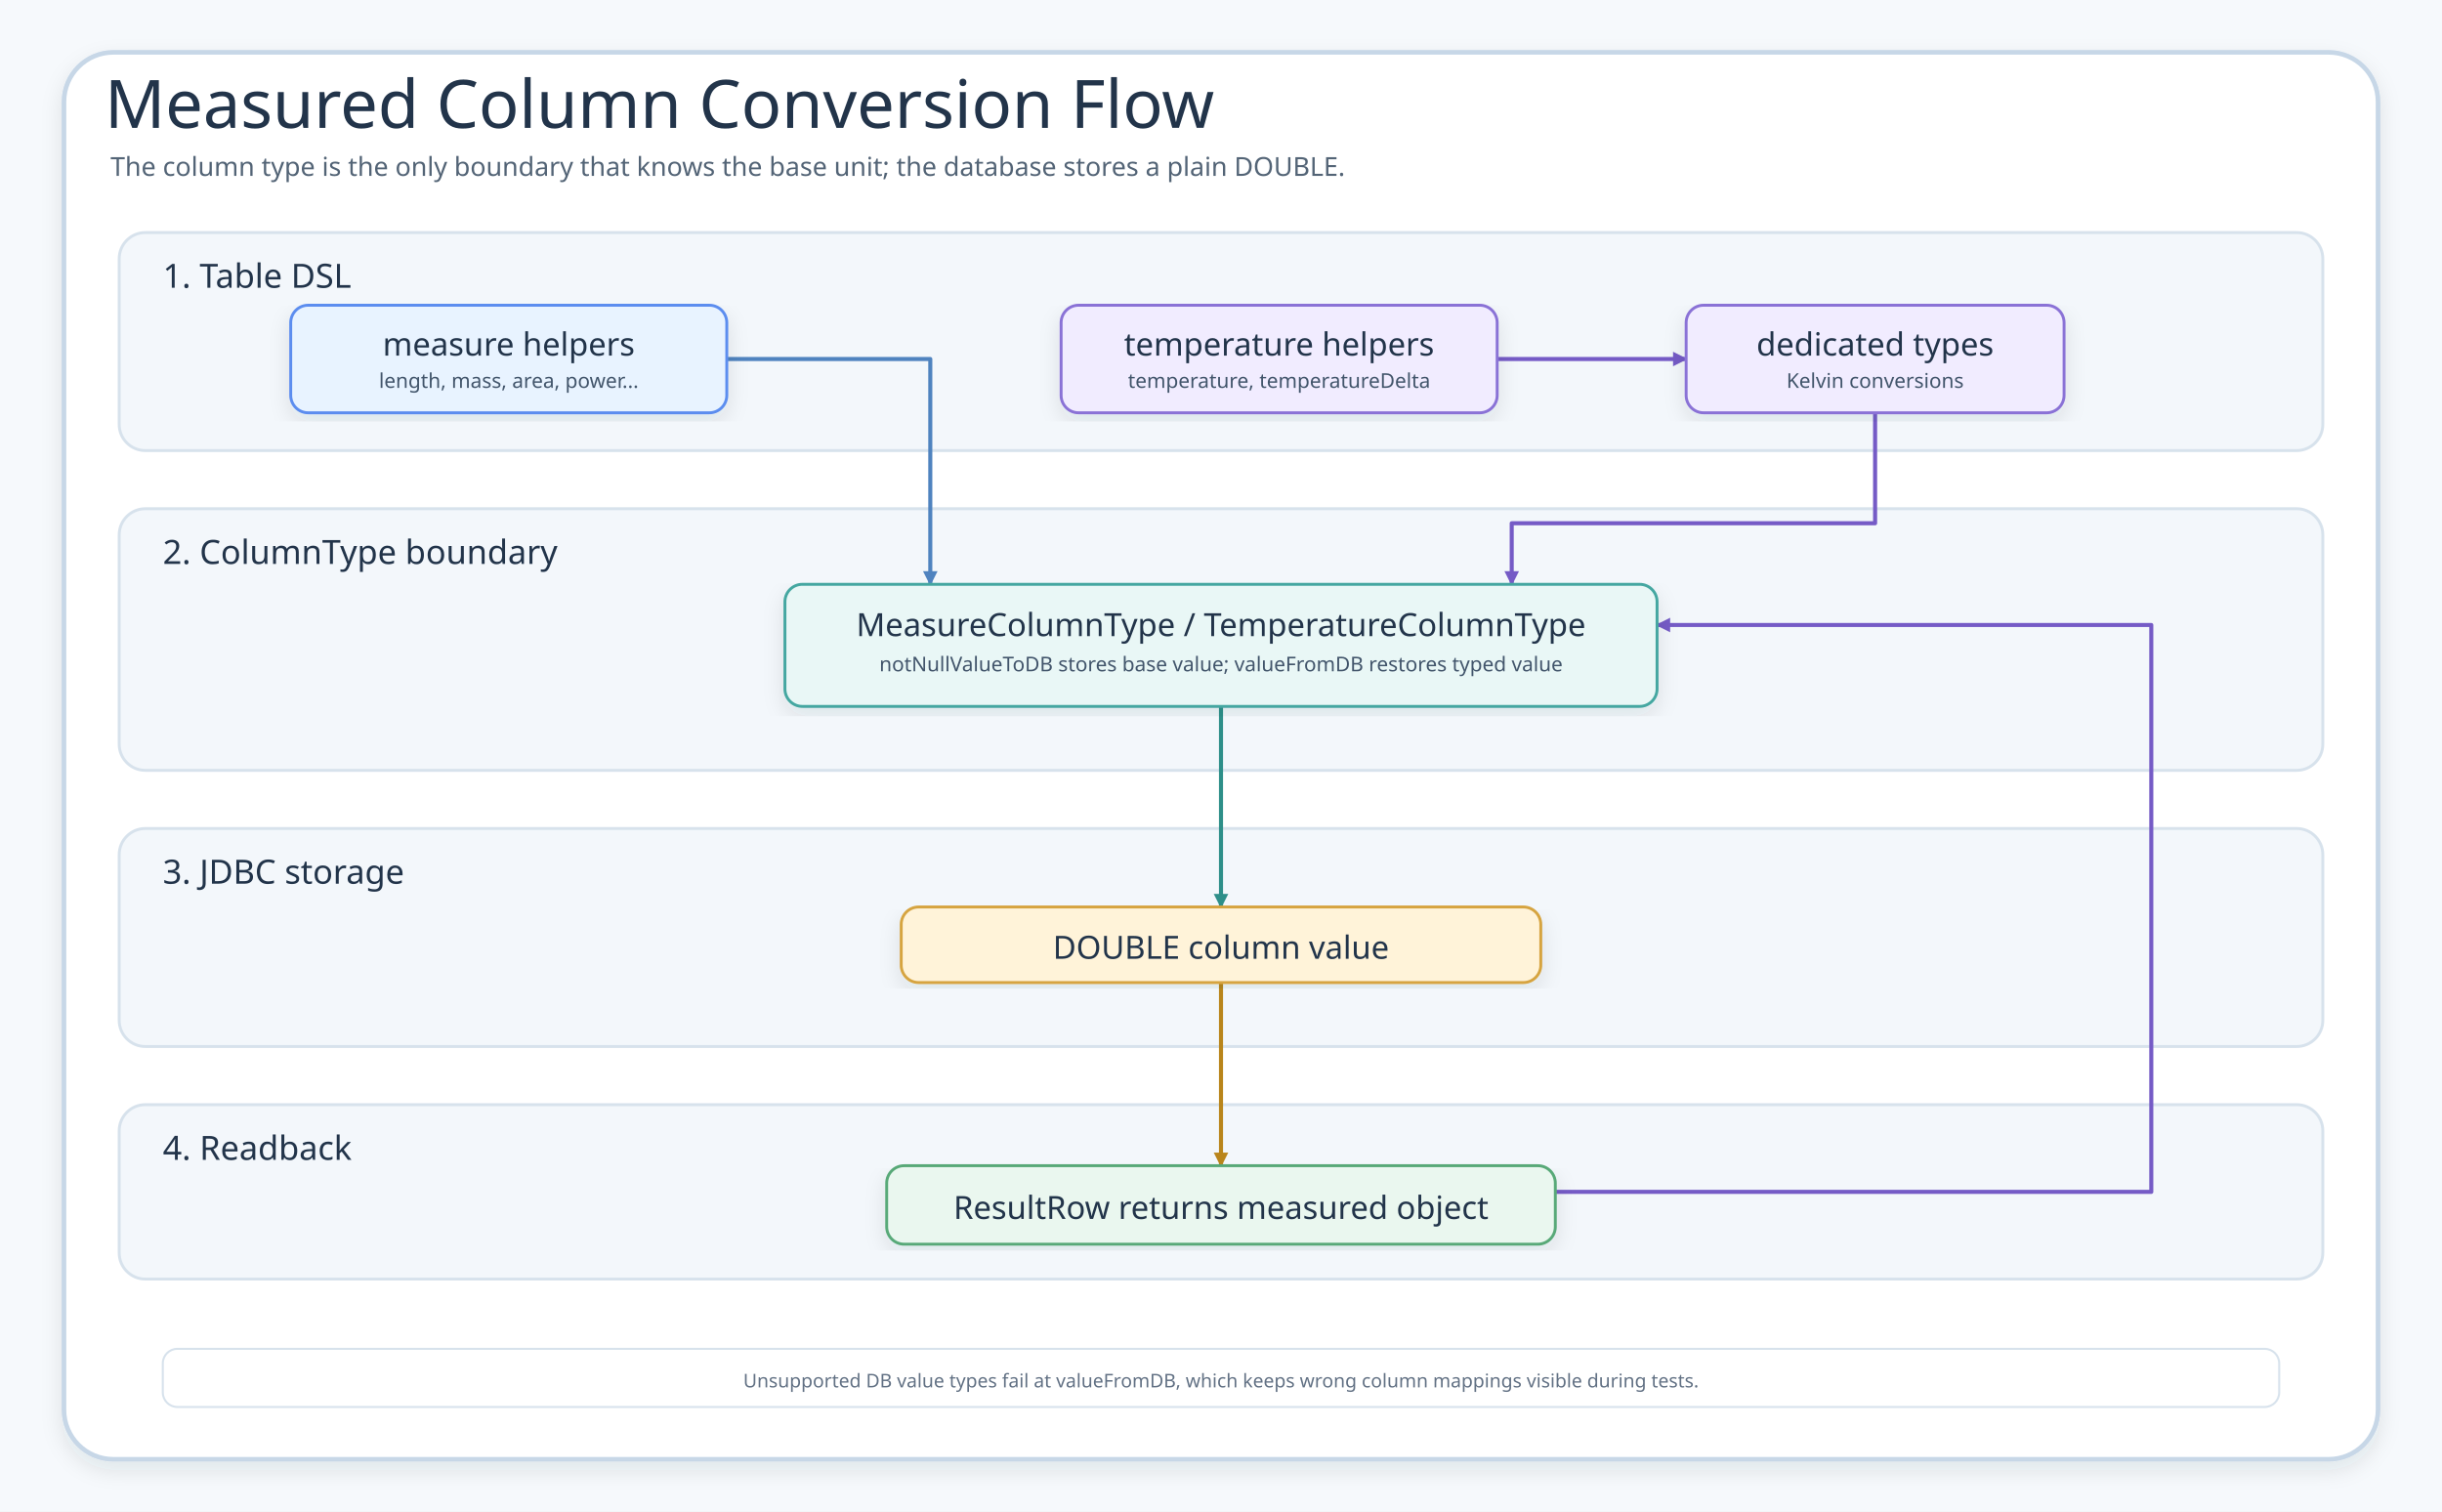
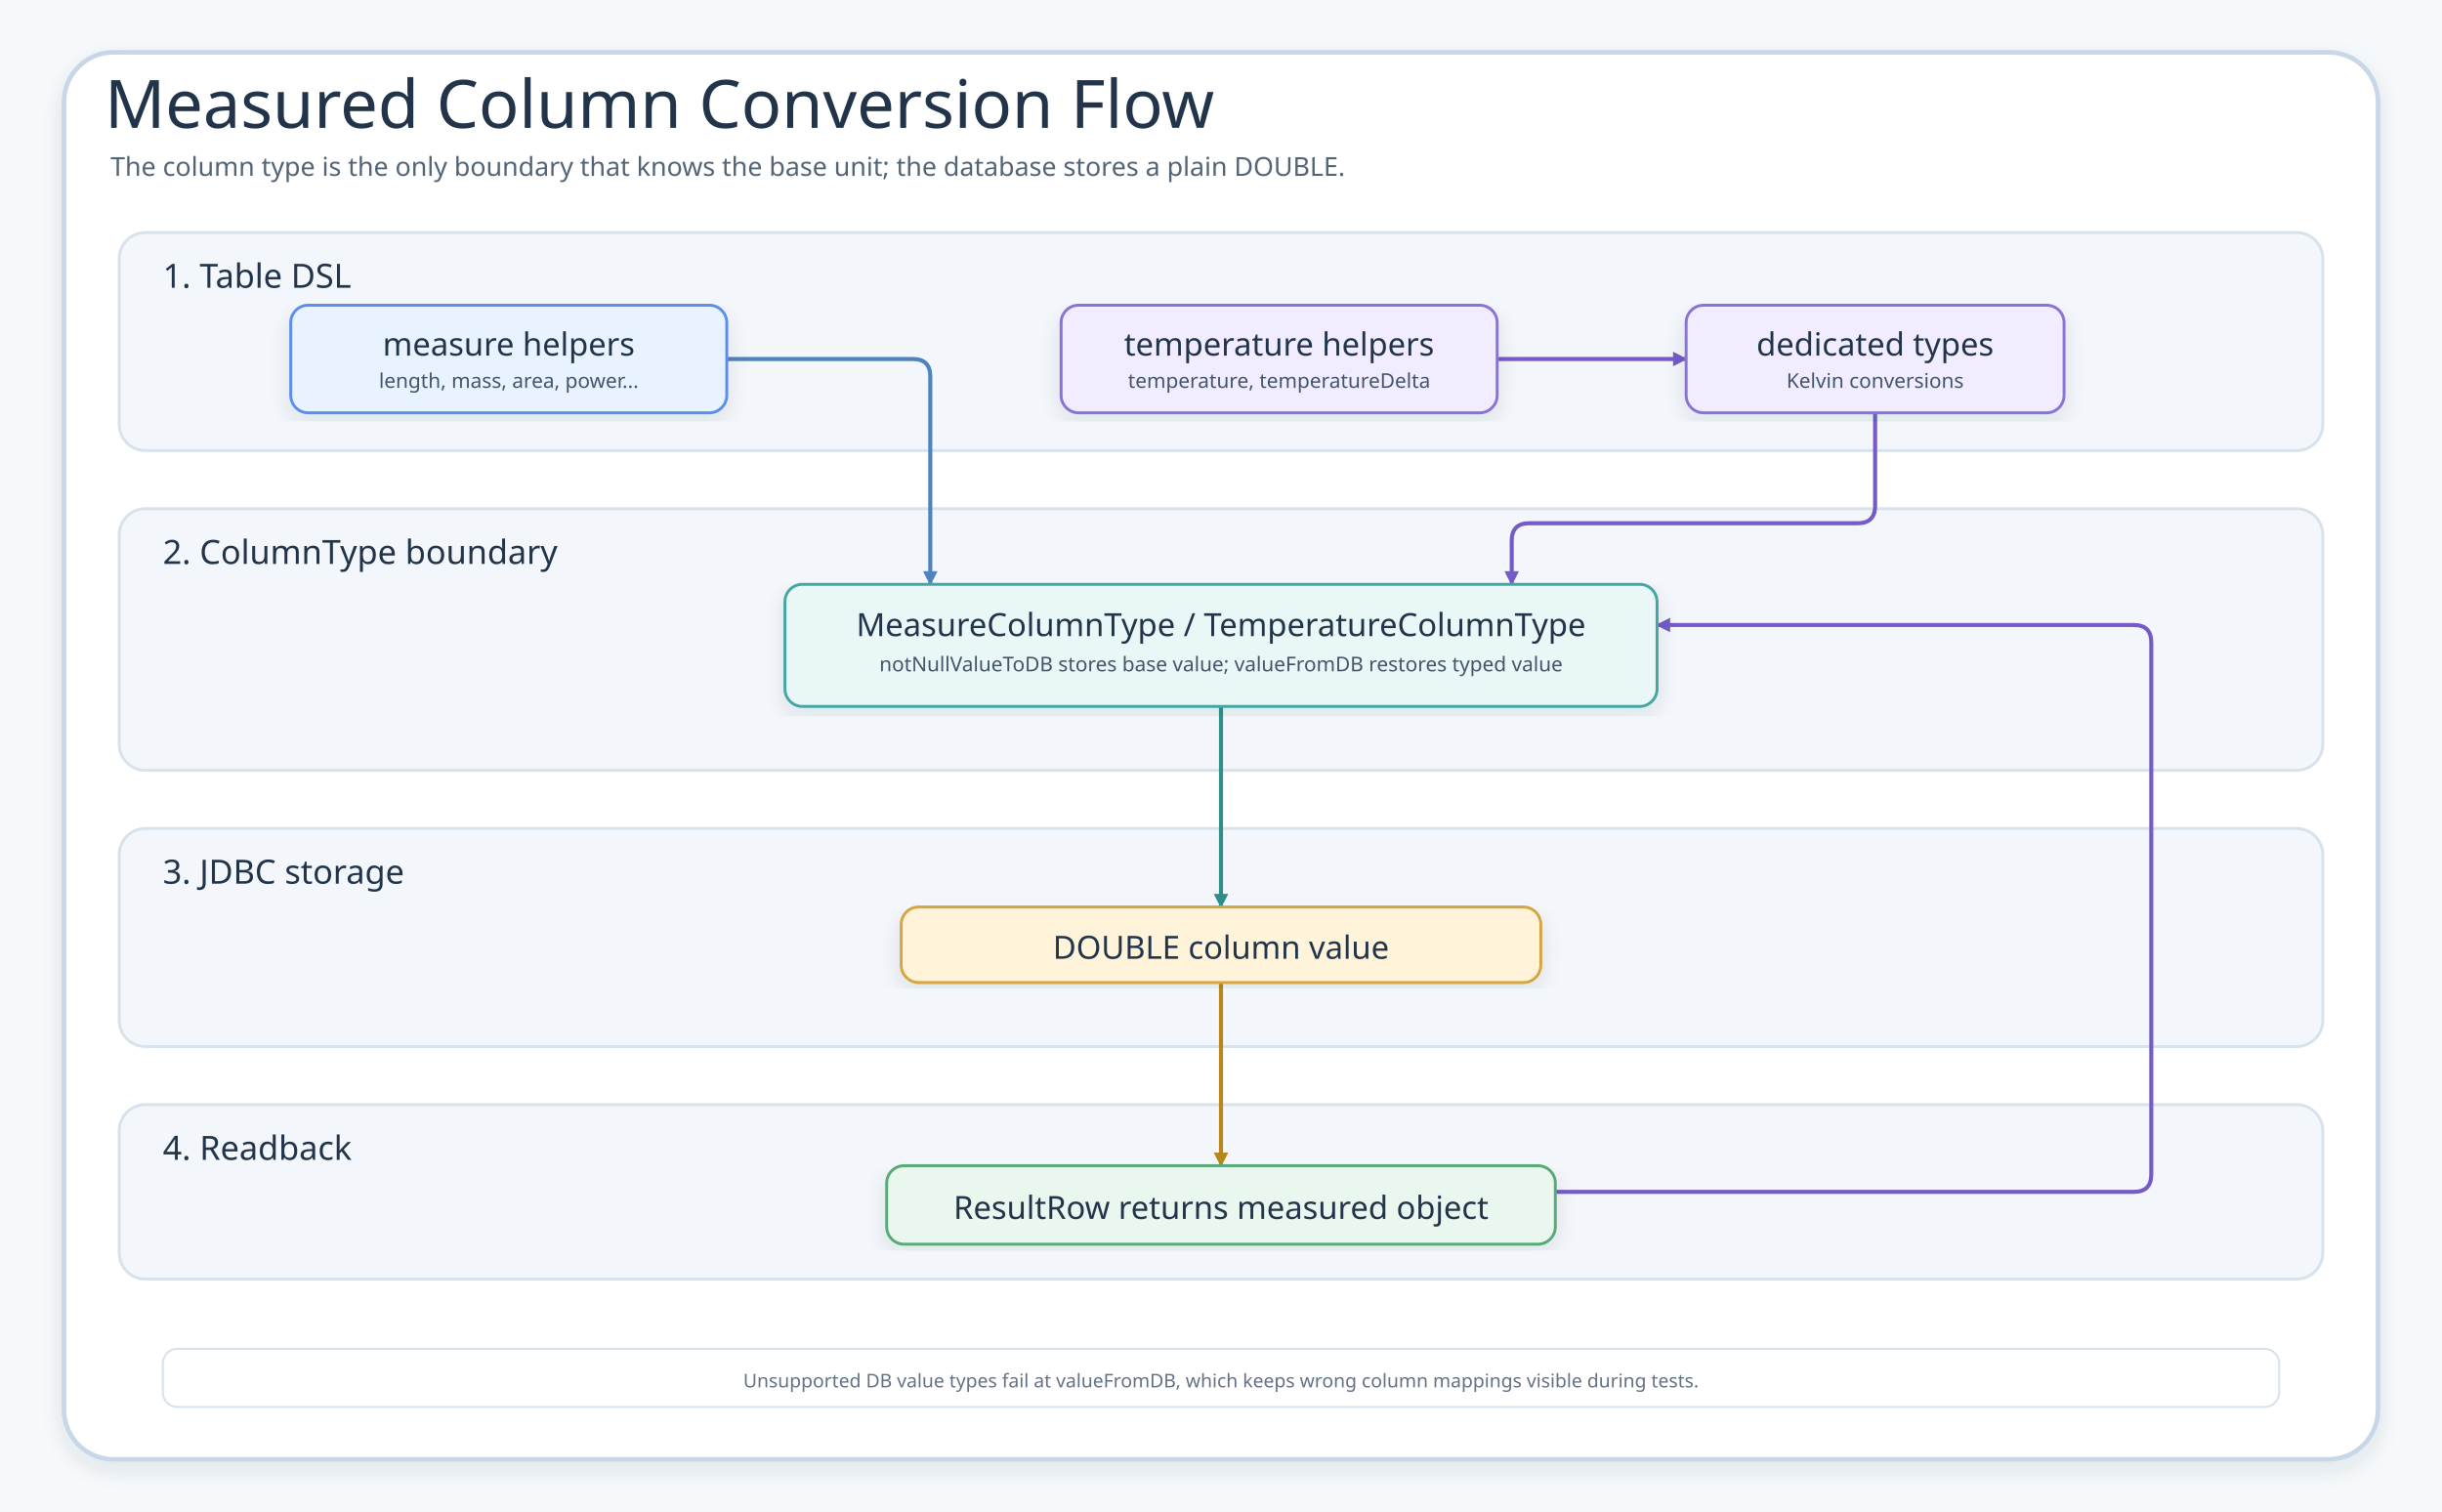
<svg xmlns="http://www.w3.org/2000/svg" width="1680" height="1040" viewBox="0 0 1680 1040" role="img" aria-labelledby="title desc">
  <defs>
    <filter id="shadow" x="-8%" y="-8%" width="116%" height="116%">
      <feDropShadow dx="0" dy="6" stdDeviation="7" flood-color="#203040" flood-opacity="0.10" />
    </filter>
    <marker id="arrow-blue" viewBox="0 0 10 10" markerWidth="10" markerHeight="10" refX="9" refY="5" orient="auto" markerUnits="userSpaceOnUse">
-       <path d="M 0 0 L 10 5 L 0 10 Z" fill="#4F83BF" />
+       <path d="M 0 0 L 5.4 2.7 Q 10 5 5.4 7.3 L 0 10" fill="#4F83BF" stroke-dasharray="none" style="stroke-dasharray:none!important" />
    </marker>
    <marker id="arrow-teal" viewBox="0 0 10 10" markerWidth="10" markerHeight="10" refX="9" refY="5" orient="auto" markerUnits="userSpaceOnUse">
-       <path d="M 0 0 L 10 5 L 0 10 Z" fill="#2E8F89" />
+       <path d="M 0 0 L 5.4 2.7 Q 10 5 5.4 7.3 L 0 10" fill="#2E8F89" stroke-dasharray="none" style="stroke-dasharray:none!important" />
    </marker>
    <marker id="arrow-purple" viewBox="0 0 10 10" markerWidth="10" markerHeight="10" refX="9" refY="5" orient="auto" markerUnits="userSpaceOnUse">
-       <path d="M 0 0 L 10 5 L 0 10 Z" fill="#755BC6" />
+       <path d="M 0 0 L 5.4 2.7 Q 10 5 5.4 7.3 L 0 10" fill="#755BC6" stroke-dasharray="none" style="stroke-dasharray:none!important" />
    </marker>
    <marker id="arrow-gold" viewBox="0 0 10 10" markerWidth="10" markerHeight="10" refX="9" refY="5" orient="auto" markerUnits="userSpaceOnUse">
-       <path d="M 0 0 L 10 5 L 0 10 Z" fill="#B9851B" />
+       <path d="M 0 0 L 5.4 2.7 Q 10 5 5.4 7.3 L 0 10" fill="#B9851B" stroke-dasharray="none" style="stroke-dasharray:none!important" />
    </marker>
    <style>
      .canvas{fill:#F6F9FC}.frame{fill:#FFFFFF;stroke:#C7D7E7;stroke-width:3.2;filter:url(#shadow)}
      .layer{fill:#F3F7FB;stroke:#D7E2EC;stroke-width:2}.card{filter:url(#shadow);stroke-width:2}
      .title{font-family:"Architects Daughter";font-size:46px;fill:#22344A;font-weight:400}
      .subtitle{font-family:"Comic Mono";font-size:18px;fill:#536476;font-weight:400}
      .layer-title{font-family:"Architects Daughter";font-size:23px;fill:#22344A;font-weight:400}
      .card-title{font-family:"Architects Daughter";font-size:22px;fill:#22344A;font-weight:400}
      .detail{font-family:"Comic Mono";font-size:14px;fill:#42556B;font-weight:400}
      .small{font-family:"Comic Mono";font-size:13px;fill:#627184;font-weight:400}
      .connector{fill:none;stroke-width:2.8;stroke-linejoin:round;stroke-linecap:round}
      .note{fill:#FFFFFF;stroke:#D7E2EC;stroke-width:1.4}
    </style>
  </defs>
  <rect class="canvas" width="1680" height="1040" />
  <rect class="frame" x="44" y="36" width="1592" height="968" rx="34" />
  <text class="title" x="72" y="88">Measured Column Conversion Flow</text>
  <text class="subtitle" x="76" y="121">The column type is the only boundary that knows the base unit; the database stores a plain DOUBLE.</text>
  <rect class="layer" x="82" y="160" width="1516" height="150" rx="18" />
  <text class="layer-title" x="112" y="190" dominant-baseline="middle">1. Table DSL</text>
  <rect class="layer" x="82" y="350" width="1516" height="180" rx="18" />
  <text class="layer-title" x="112" y="380" dominant-baseline="middle">2. ColumnType boundary</text>
  <rect class="layer" x="82" y="570" width="1516" height="150" rx="18" />
  <text class="layer-title" x="112" y="600" dominant-baseline="middle">3. JDBC storage</text>
  <rect class="layer" x="82" y="760" width="1516" height="120" rx="18" />
  <text class="layer-title" x="112" y="790" dominant-baseline="middle">4. Readback</text>
-   <path data-edge="measure-dsl-to-boundary" class="connector" d="M 500 247 L 640 247 L 640 402" stroke="#4F83BF" marker-end="url(#arrow-blue)" />
+   <path data-edge="measure-dsl-to-boundary" class="connector" d="M 500 247 L 628 247 Q 640 247 640 259 L 640 402" stroke="#4F83BF" marker-end="url(#arrow-blue)" />
  <path data-edge="temp-dsl-to-column" class="connector" d="M 1030 247 L 1160 247" stroke="#755BC6" marker-end="url(#arrow-purple)" />
-   <path data-edge="column-to-boundary" class="connector" d="M 1290 284 L 1290 360 L 1040 360 L 1040 402" stroke="#755BC6" marker-end="url(#arrow-purple)" />
+   <path data-edge="column-to-boundary" class="connector" d="M 1290 284 L 1290 348 Q 1290 360 1278 360 L 1052 360 Q 1040 360 1040 372 L 1040 402" stroke="#755BC6" marker-end="url(#arrow-purple)" />
  <path data-edge="boundary-to-db" class="connector" d="M 840 486 L 840 624" stroke="#2E8F89" marker-end="url(#arrow-teal)" />
  <path data-edge="db-to-read" class="connector" d="M 840 676 L 840 802" stroke="#B9851B" marker-end="url(#arrow-gold)" />
-   <path data-edge="read-to-boundary" class="connector" d="M 1070 820 L 1480 820 L 1480 430 L 1140 430" stroke="#755BC6" marker-end="url(#arrow-purple)" />
+   <path data-edge="read-to-boundary" class="connector" d="M 1070 820 L 1468 820 Q 1480 820 1480 808 L 1480 442 Q 1480 430 1468 430 L 1140 430" stroke="#755BC6" marker-end="url(#arrow-purple)" />
  <g id="node-measure-dsl" data-node="measure-dsl" transform="translate(200,210)">
    <rect class="card" x="0" y="0" width="300" height="74" rx="12" fill="#E8F3FF" stroke="#5B8DEF" />
    <text class="card-title" x="150" y="27" text-anchor="middle" dominant-baseline="middle">measure helpers</text>
    <text class="detail" x="150" y="52" text-anchor="middle" dominant-baseline="middle">length, mass, area, power...</text>
  </g>
  <g id="node-temp-dsl" data-node="temp-dsl" transform="translate(730,210)">
    <rect class="card" x="0" y="0" width="300" height="74" rx="12" fill="#F1ECFF" stroke="#8A72D6" />
    <text class="card-title" x="150" y="27" text-anchor="middle" dominant-baseline="middle">temperature helpers</text>
    <text class="detail" x="150" y="52" text-anchor="middle" dominant-baseline="middle">temperature, temperatureDelta</text>
  </g>
  <g id="node-column" data-node="column" transform="translate(1160,210)">
    <rect class="card" x="0" y="0" width="260" height="74" rx="12" fill="#F1ECFF" stroke="#8A72D6" />
    <text class="card-title" x="130" y="27" text-anchor="middle" dominant-baseline="middle">dedicated types</text>
    <text class="detail" x="130" y="52" text-anchor="middle" dominant-baseline="middle">Kelvin conversions</text>
  </g>
  <g id="node-boundary" data-node="boundary" transform="translate(540,402)">
    <rect class="card" x="0" y="0" width="600" height="84" rx="12" fill="#E9F7F6" stroke="#45A7A1" />
    <text class="card-title" x="300" y="28" text-anchor="middle" dominant-baseline="middle">MeasureColumnType / TemperatureColumnType</text>
    <text class="detail" x="300" y="55" text-anchor="middle" dominant-baseline="middle">notNullValueToDB stores base value; valueFromDB restores typed value</text>
  </g>
  <g id="node-db" data-node="db" transform="translate(620,624)">
    <rect class="card" x="0" y="0" width="440" height="52" rx="12" fill="#FFF3D9" stroke="#D6A441" />
    <text class="card-title" x="220" y="28" text-anchor="middle" dominant-baseline="middle">DOUBLE column value</text>
  </g>
  <g id="node-read" data-node="read" transform="translate(610,802)">
    <rect class="card" x="0" y="0" width="460" height="54" rx="12" fill="#EAF7EF" stroke="#58A978" />
    <text class="card-title" x="230" y="29" text-anchor="middle" dominant-baseline="middle">ResultRow returns measured object</text>
  </g>
  <g transform="translate(112,928)">
    <rect class="note" x="0" y="0" width="1456" height="40" rx="10" />
    <text class="small" x="728" y="22" text-anchor="middle" dominant-baseline="middle">Unsupported DB value types fail at valueFromDB, which keeps wrong column mappings visible during tests.</text>
  </g>
</svg>
